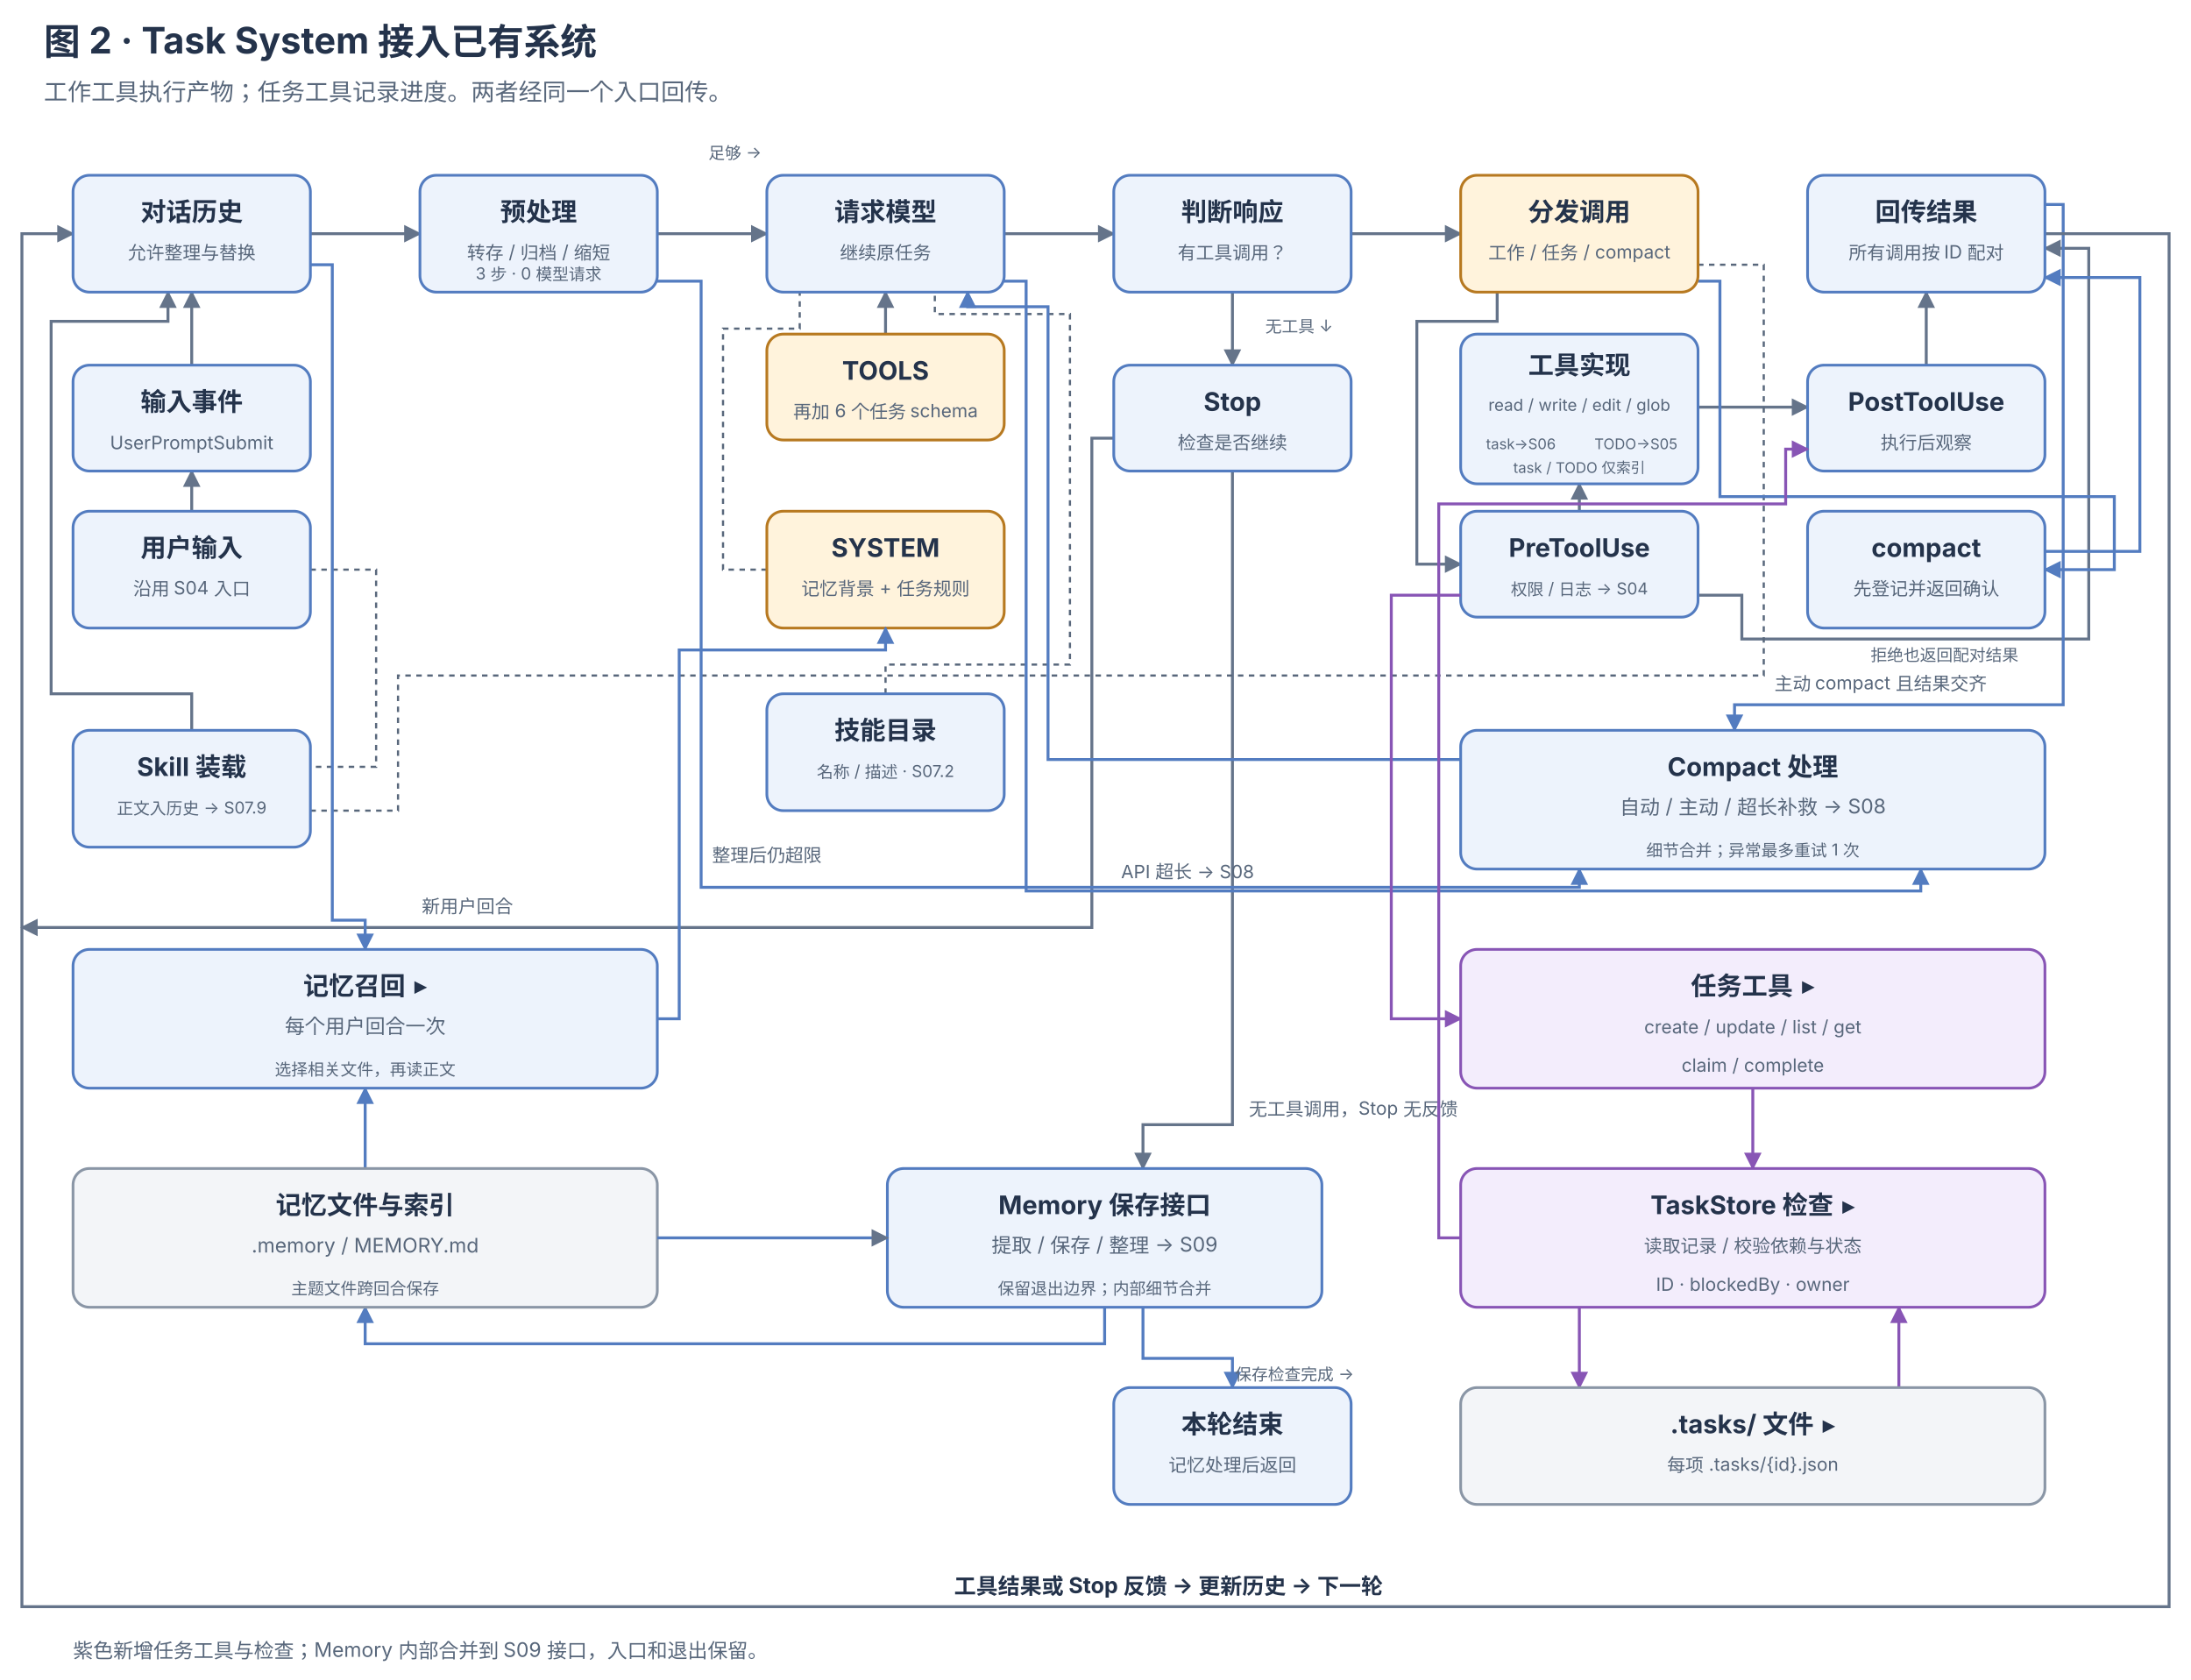
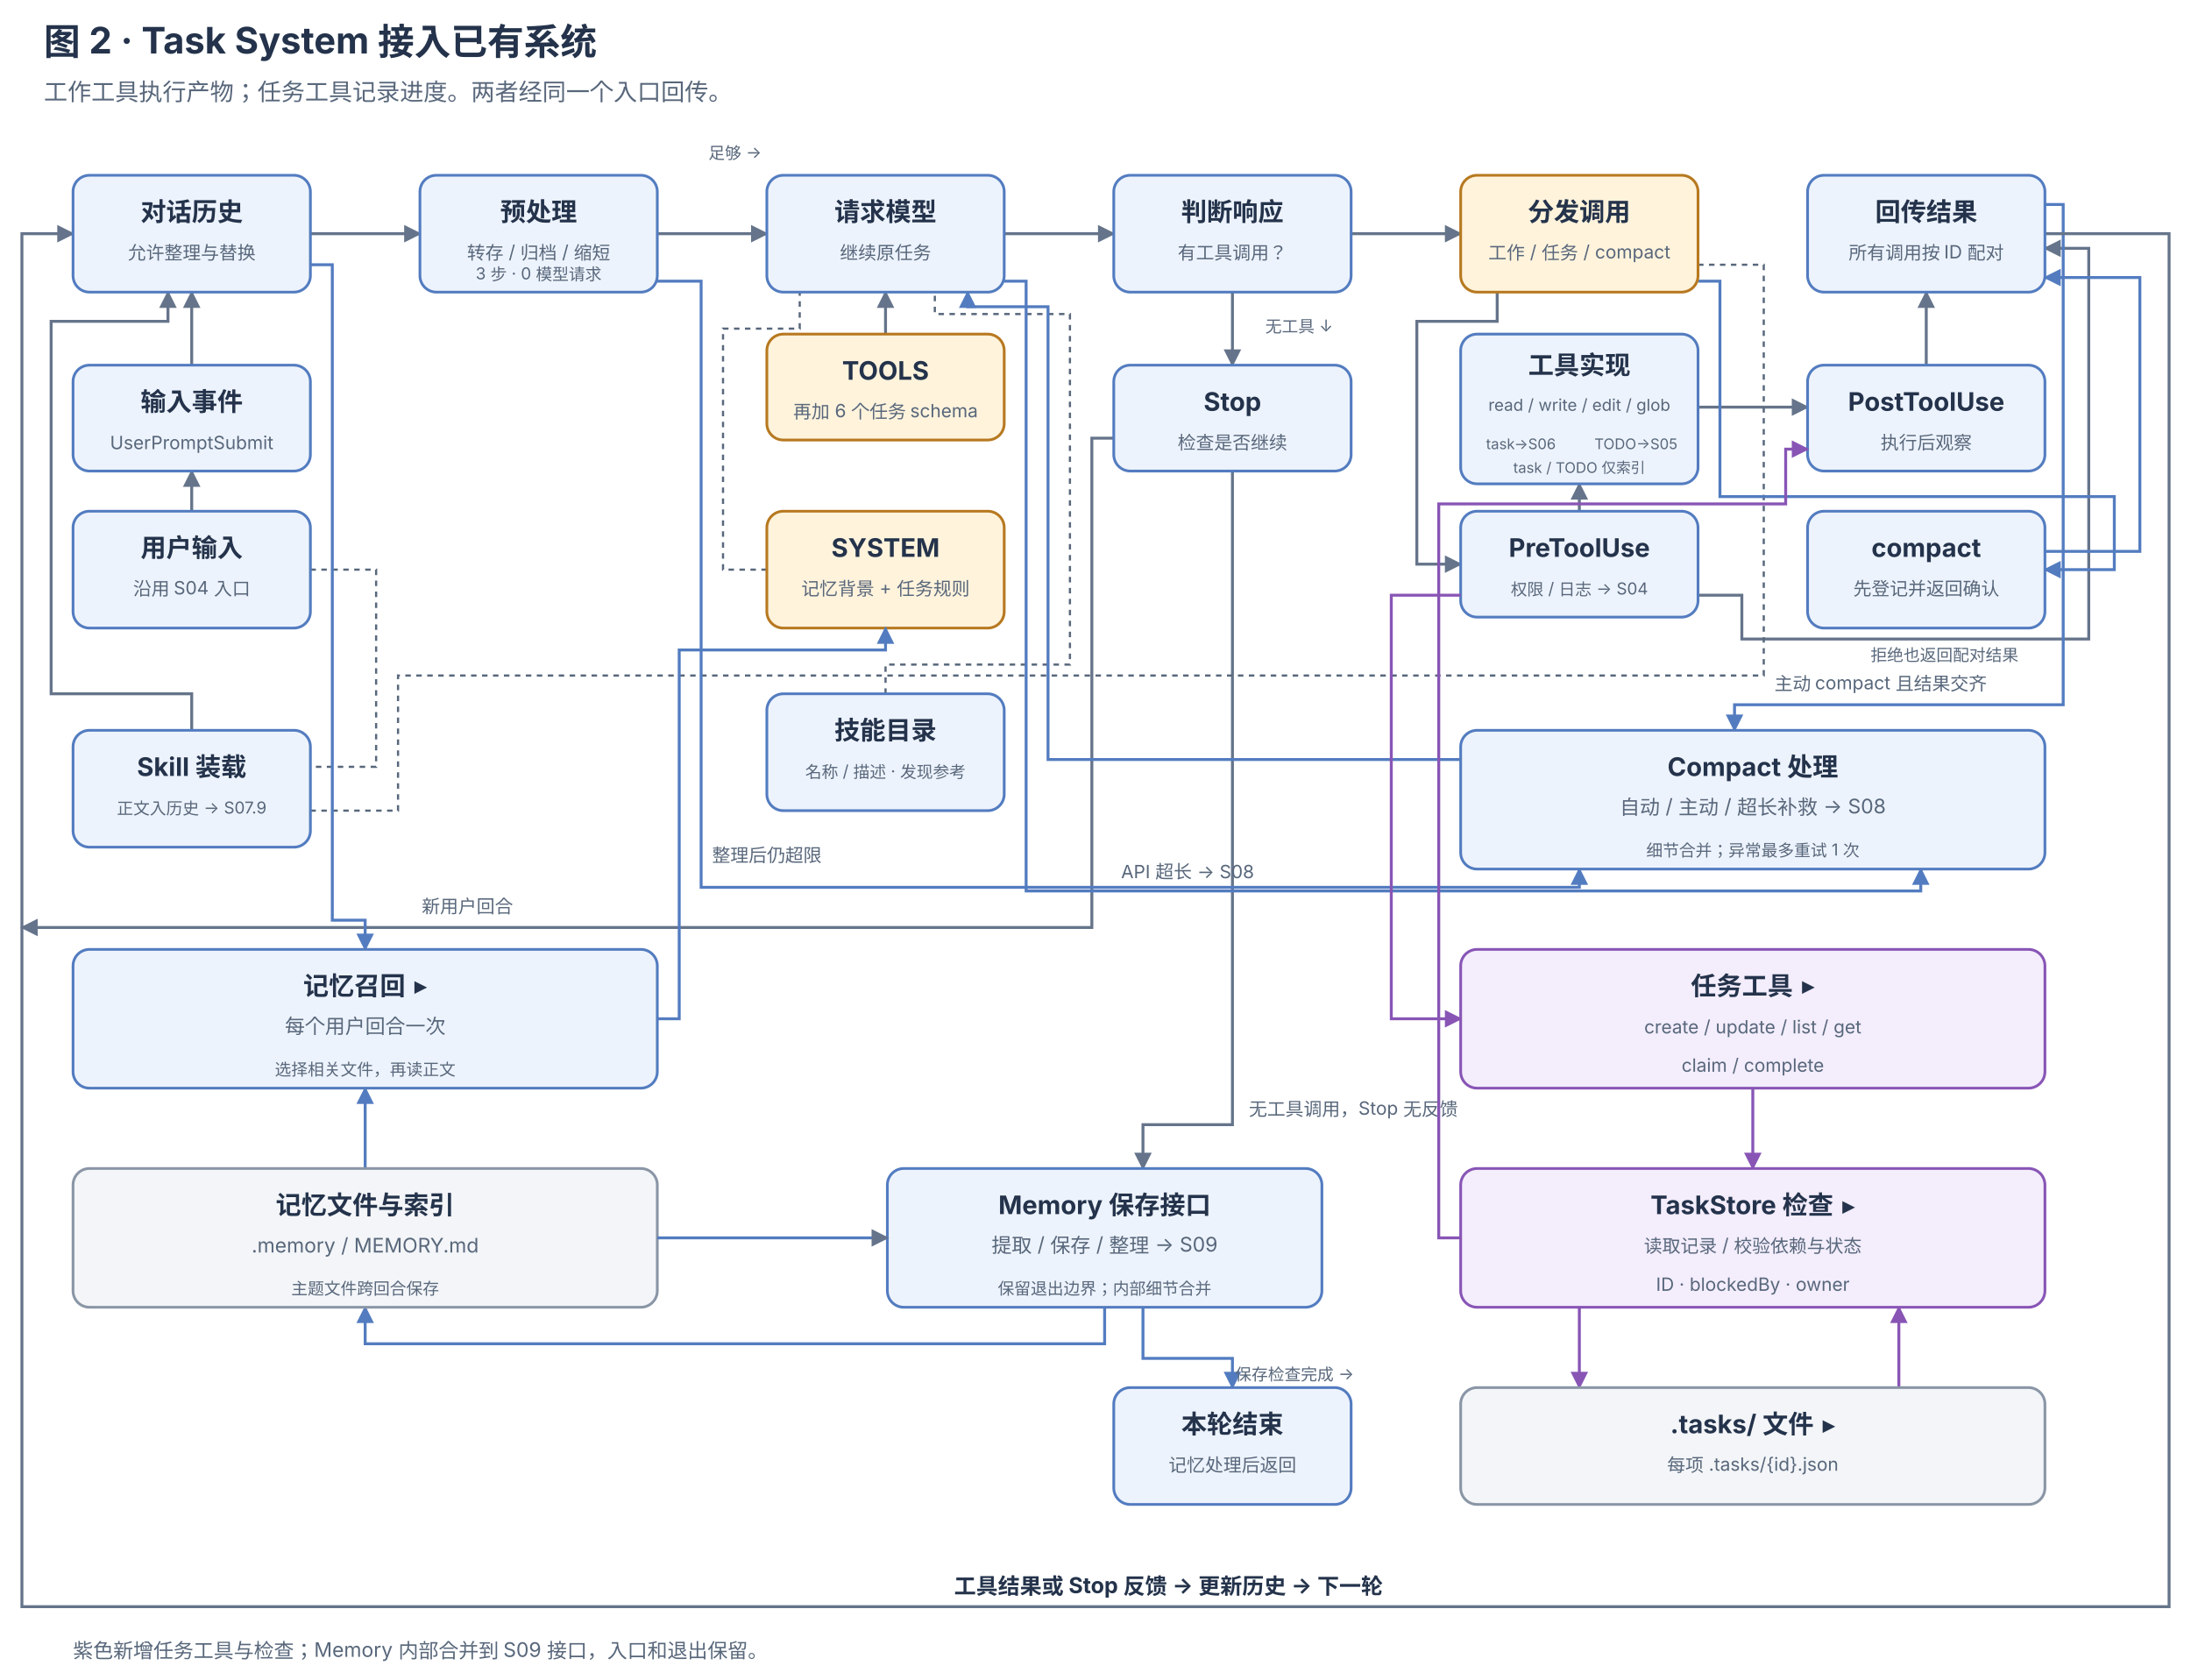
<svg xmlns="http://www.w3.org/2000/svg" viewBox="0 0 1200 920" role="img" aria-labelledby="s10-overview-title s10-overview-desc" font-family="system-ui, -apple-system, sans-serif">
  <defs>
    <marker id="s10-overview-arrow" viewBox="0 0 10 10" refX="9" refY="5" markerWidth="6" markerHeight="6" orient="auto">
      <path d="M0 0L10 5L0 10Z" fill="var(--diagram-line, #65748a)" />
    </marker>
    <marker id="s10-overview-added-arrow" viewBox="0 0 10 10" refX="9" refY="5" markerWidth="6" markerHeight="6" orient="auto">
      <path d="M0 0L10 5L0 10Z" fill="var(--diagram-base-stroke, #537cc0)" />
    </marker>
    <marker id="s10-memory-arrow" viewBox="0 0 10 10" refX="9" refY="5" markerWidth="6" markerHeight="6" orient="auto">
      <path d="M0 0L10 5L0 10Z" fill="var(--diagram-base-stroke, #537cc0)" />
    </marker>
    <marker id="s10-task-added-arrow" viewBox="0 0 10 10" refX="9" refY="5" markerWidth="6" markerHeight="6" orient="auto">
      <path d="M0 0L10 5L0 10Z" fill="var(--diagram-memory-stroke, #8855b5)" />
    </marker>
  </defs>
  <text x="24" y="30" text-anchor="start" font-size="20" font-weight="650" fill="var(--diagram-text, #24334b)">图 2 · Task System 接入已有系统</text>
  <text x="24" y="55" text-anchor="start" font-size="13" fill="var(--diagram-muted, #58677b)">工作工具执行产物；任务工具记录进度。两者经同一个入口回传。</text>
  <path data-from="history" data-to="prepare" data-kind="flow" data-label="待整理的 messages" data-route="s10-01" d="M170 128H230" fill="none" stroke="var(--diagram-line, #65748a)" stroke-width="1.6" marker-end="url(#s10-overview-arrow)" />
  <path data-from="prepare" data-to="model" data-kind="flow" data-label="容量足够，继续请求" data-route="s10-02" d="M360 128H420" fill="none" stroke="var(--diagram-line, #65748a)" stroke-width="1.6" marker-end="url(#s10-overview-arrow)" />
  <path data-from="model" data-to="decision" data-kind="flow" data-label="模型响应" data-route="s10-03" d="M550 128H610" fill="none" stroke="var(--diagram-line, #65748a)" stroke-width="1.6" marker-end="url(#s10-overview-arrow)" />
  <path data-from="decision" data-to="handler" data-kind="flow" data-label="有工具调用" data-route="s10-04" d="M740 128H800" fill="none" stroke="var(--diagram-line, #65748a)" stroke-width="1.6" marker-end="url(#s10-overview-arrow)" />
  <path data-from="handler" data-to="pre-event" data-kind="flow" data-label="普通工具调用" data-route="s10-05" d="M820 160V176H776V309H800" fill="none" stroke="var(--diagram-line, #65748a)" stroke-width="1.6" marker-end="url(#s10-overview-arrow)" />
  <path data-from="pre-event" data-to="added-file-tools" data-kind="flow" data-label="允许执行" data-route="s10-06" d="M865 280V265" fill="none" stroke="var(--diagram-line, #65748a)" stroke-width="1.6" marker-end="url(#s10-overview-arrow)" />
  <path data-from="added-file-tools" data-to="post-event" data-kind="flow" data-label="工具执行结果" data-route="s10-07" d="M930 223H990" fill="none" stroke="var(--diagram-line, #65748a)" stroke-width="1.6" marker-end="url(#s10-overview-arrow)" />
  <path data-from="post-event" data-to="result" data-kind="flow" data-label="观察后回传" data-route="s10-08" d="M1055 200V160" fill="none" stroke="var(--diagram-line, #65748a)" stroke-width="1.6" marker-end="url(#s10-overview-arrow)" />
  <path data-from="pre-event" data-to="result" data-kind="flow" data-label="拒绝也返回配对结果" data-route="s10-09" d="M930 326H954V350H1144V136H1120" fill="none" stroke="var(--diagram-line, #65748a)" stroke-width="1.6" marker-end="url(#s10-overview-arrow)" />
  <path data-from="decision" data-to="stop-event" data-kind="flow" data-label="无工具调用" data-route="s10-10" d="M675 160V200" fill="none" stroke="var(--diagram-line, #65748a)" stroke-width="1.6" marker-end="url(#s10-overview-arrow)" />
  <path data-from="stop-event" data-to="memory-persist" data-kind="flow" data-label="无工具调用，Stop 无反馈" data-route="s10-11" d="M675 258V616H626V640" fill="none" stroke="var(--diagram-line, #65748a)" stroke-width="1.6" marker-end="url(#s10-overview-arrow)" />
  <path data-from="stop-event" data-to="history" data-kind="flow" data-label="要求继续，汇入主循环" data-route="s10-12" d="M610 240H598V508H12" fill="none" stroke="var(--diagram-line, #65748a)" stroke-width="1.6" marker-end="url(#s10-overview-arrow)" />
  <path data-from="input" data-to="input-event" data-kind="flow" data-label="用户问题" data-route="s10-13" d="M105 280V258" fill="none" stroke="var(--diagram-line, #65748a)" stroke-width="1.6" marker-end="url(#s10-overview-arrow)" />
  <path data-from="input-event" data-to="history" data-kind="flow" data-label="输入事件完成" data-route="s10-14" d="M105 200V160" fill="none" stroke="var(--diagram-line, #65748a)" stroke-width="1.6" marker-end="url(#s10-overview-arrow)" />
  <path data-from="tools" data-to="model" data-kind="reference" data-label="可用工具定义" data-route="s10-15" d="M485 183V160" fill="none" stroke="var(--diagram-line, #65748a)" stroke-width="1.6" marker-end="url(#s10-overview-arrow)" />
  <path data-from="system" data-to="model" data-kind="reference" data-label="请求背景" data-route="s10-16" data-relation="interface" d="M420 312H396V180H438V160" fill="none" stroke="var(--diagram-muted, #58677b)" stroke-width="1.2" stroke-dasharray="3 3" />
  <path data-from="skill-catalog" data-to="model" data-kind="reference" data-label="技能名称与描述" data-route="s10-17" data-relation="interface" d="M485 380V364H586V172H512V160" fill="none" stroke="var(--diagram-muted, #58677b)" stroke-width="1.2" stroke-dasharray="3 3" />
  <path data-from="input" data-to="skill-loading" data-kind="reference" data-label="显式选择技能" data-route="s10-18" data-relation="interface" d="M170 312H206V420H170" fill="none" stroke="var(--diagram-muted, #58677b)" stroke-width="1.2" stroke-dasharray="3 3" />
  <path data-from="handler" data-to="skill-loading" data-kind="reference" data-label="按需装载技能" data-route="s10-19" data-relation="interface" d="M930 145H966V370H218V444H170" fill="none" stroke="var(--diagram-muted, #58677b)" stroke-width="1.2" stroke-dasharray="3 3" />
  <path data-from="skill-loading" data-to="history" data-kind="flow" data-label="技能正文加入历史" data-route="s10-20" d="M105 400V380H28V176H92V160" fill="none" stroke="var(--diagram-line, #65748a)" stroke-width="1.6" marker-end="url(#s10-overview-arrow)" />
  <path data-from="prepare" data-to="compact-processor" data-kind="flow" data-label="整理后仍超限" data-route="s10-21" d="M360 154H384V486H865V476" fill="none" stroke="var(--diagram-base-stroke, #537cc0)" stroke-width="1.6" marker-end="url(#s10-overview-added-arrow)" />
  <path data-from="compact-processor" data-to="model" data-kind="flow" data-label="更新历史，继续请求" data-route="s10-22" d="M800 416H574V168H530V160" fill="none" stroke="var(--diagram-base-stroke, #537cc0)" stroke-width="1.6" marker-end="url(#s10-overview-added-arrow)" />
  <path data-from="handler" data-to="compact-registration" data-kind="flow" data-label="登记 compact 调用" data-route="s10-23" d="M930 154H942V272H1158V312H1120" fill="none" stroke="var(--diagram-base-stroke, #537cc0)" stroke-width="1.6" marker-end="url(#s10-overview-added-arrow)" />
  <path data-from="compact-registration" data-to="result" data-kind="flow" data-label="返回确认结果" data-route="s10-24" d="M1120 302H1172V152H1120" fill="none" stroke="var(--diagram-base-stroke, #537cc0)" stroke-width="1.6" marker-end="url(#s10-overview-added-arrow)" />
  <path data-from="result" data-to="compact-processor" data-kind="flow" data-label="已登记 compact 且本批结果交齐" data-route="s10-25" d="M1120 112H1130V386H950V400" fill="none" stroke="var(--diagram-base-stroke, #537cc0)" stroke-width="1.6" marker-end="url(#s10-overview-added-arrow)" />
  <path data-from="model" data-to="compact-processor" data-kind="flow" data-label="API 超长拒绝" data-route="s10-26" d="M550 154H562V488H1052V476" fill="none" stroke="var(--diagram-base-stroke, #537cc0)" stroke-width="1.6" marker-end="url(#s10-overview-added-arrow)" />
  <path data-from="result" data-to="history" data-kind="flow" data-label="追加工具结果，下一轮" data-route="s10-27" d="M1120 128H1188V880H12V128H40" fill="none" stroke="var(--diagram-line, #65748a)" stroke-width="1.6" marker-end="url(#s10-overview-arrow)" />
  <rect data-stage="history" data-change="base" x="40" y="96" width="130" height="64" rx="9" fill="var(--diagram-base-fill, #edf3fc)" stroke="var(--diagram-base-stroke, #537cc0)" stroke-width="1.5" />
  <text x="105" y="121" text-anchor="middle" font-size="14" font-weight="650" fill="var(--diagram-text, #24334b)">对话历史</text>
  <text x="105" y="142" text-anchor="middle" font-size="10" fill="var(--diagram-muted, #58677b)">允许整理与替换</text>
  <a class="diagram-chapter-link" href="/projects/learn-claude-code/s08/#compact-prepare" aria-label="查看预处理 ▸的接口、局部图和代码">
    <rect data-stage="prepare" data-change="base" x="230" y="96" width="130" height="64" rx="9" fill="var(--diagram-base-fill, #edf3fc)" stroke="var(--diagram-base-stroke, #537cc0)" stroke-width="1.5" />
    <text x="295" y="121" text-anchor="middle" font-size="14" font-weight="650" fill="var(--diagram-text, #24334b)">预处理</text>
    <text x="295" y="142" text-anchor="middle" font-size="10" fill="var(--diagram-muted, #58677b)">转存 / 归档 / 缩短</text>
    <text x="295" y="153" text-anchor="middle" font-size="9" fill="var(--diagram-muted, #58677b)">3 步 · 0 模型请求</text>
  </a>
  <rect data-stage="model" data-change="base" x="420" y="96" width="130" height="64" rx="9" fill="var(--diagram-base-fill, #edf3fc)" stroke="var(--diagram-base-stroke, #537cc0)" stroke-width="1.5" />
  <text x="485" y="121" text-anchor="middle" font-size="14" font-weight="650" fill="var(--diagram-text, #24334b)">请求模型</text>
  <text x="485" y="142" text-anchor="middle" font-size="10" fill="var(--diagram-muted, #58677b)">继续原任务</text>
  <rect data-stage="decision" data-change="base" x="610" y="96" width="130" height="64" rx="9" fill="var(--diagram-base-fill, #edf3fc)" stroke="var(--diagram-base-stroke, #537cc0)" stroke-width="1.5" />
  <text x="675" y="121" text-anchor="middle" font-size="14" font-weight="650" fill="var(--diagram-text, #24334b)">判断响应</text>
  <text x="675" y="142" text-anchor="middle" font-size="10" fill="var(--diagram-muted, #58677b)">有工具调用？</text>
  <rect data-stage="handler" data-change="modified" x="800" y="96" width="130" height="64" rx="9" fill="var(--diagram-modified-fill, #fff3dc)" stroke="var(--diagram-modified-stroke, #b77920)" stroke-width="1.5" />
  <text x="865" y="121" text-anchor="middle" font-size="14" font-weight="650" fill="var(--diagram-text, #24334b)">分发调用</text>
  <text x="865" y="142" text-anchor="middle" font-size="10" fill="var(--diagram-muted, #58677b)">工作 / 任务 / compact</text>
  <rect data-stage="result" data-change="base" x="990" y="96" width="130" height="64" rx="9" fill="var(--diagram-base-fill, #edf3fc)" stroke="var(--diagram-base-stroke, #537cc0)" stroke-width="1.5" />
  <text x="1055" y="121" text-anchor="middle" font-size="14" font-weight="650" fill="var(--diagram-text, #24334b)">回传结果</text>
  <text x="1055" y="142" text-anchor="middle" font-size="10" fill="var(--diagram-muted, #58677b)">所有调用按 ID 配对</text>
  <rect data-stage="tools" data-change="modified" x="420" y="183" width="130" height="58" rx="9" fill="var(--diagram-modified-fill, #fff3dc)" stroke="var(--diagram-modified-stroke, #b77920)" stroke-width="1.5" />
  <text x="485" y="208" text-anchor="middle" font-size="14" font-weight="650" fill="var(--diagram-text, #24334b)">TOOLS</text>
  <text x="485" y="229" text-anchor="middle" font-size="10" fill="var(--diagram-muted, #58677b)">再加 6 个任务 schema</text>
  <a class="diagram-chapter-link" href="/projects/learn-claude-code/s09/#memory-context" aria-label="查看记忆进入 SYSTEM 的实现">
    <rect data-stage="system" data-change="modified" x="420" y="280" width="130" height="64" rx="9" fill="var(--diagram-modified-fill, #fff3dc)" stroke="var(--diagram-modified-stroke, #b77920)" stroke-width="1.5" />
    <text x="485" y="305" text-anchor="middle" font-size="14" font-weight="650" fill="var(--diagram-text, #24334b)">SYSTEM</text>
    <text x="485" y="326" text-anchor="middle" font-size="10" fill="var(--diagram-muted, #58677b)">记忆背景 + 任务规则</text>
  </a>
  <rect data-stage="input" data-change="base" x="40" y="280" width="130" height="64" rx="9" fill="var(--diagram-base-fill, #edf3fc)" stroke="var(--diagram-base-stroke, #537cc0)" stroke-width="1.5" />
  <text x="105" y="305" text-anchor="middle" font-size="14" font-weight="650" fill="var(--diagram-text, #24334b)">用户输入</text>
  <text x="105" y="326" text-anchor="middle" font-size="10" fill="var(--diagram-muted, #58677b)">沿用 S04 入口</text>
  <rect data-stage="input-event" data-change="base" x="40" y="200" width="130" height="58" rx="9" fill="var(--diagram-base-fill, #edf3fc)" stroke="var(--diagram-base-stroke, #537cc0)" stroke-width="1.5" />
  <text x="105" y="225" text-anchor="middle" font-size="14" font-weight="650" fill="var(--diagram-text, #24334b)">输入事件</text>
  <text x="105" y="246" text-anchor="middle" font-size="10" fill="var(--diagram-muted, #58677b)">UserPromptSubmit</text>
  <rect data-stage="stop-event" data-change="base" x="610" y="200" width="130" height="58" rx="9" fill="var(--diagram-base-fill, #edf3fc)" stroke="var(--diagram-base-stroke, #537cc0)" stroke-width="1.5" />
  <text x="675" y="225" text-anchor="middle" font-size="14" font-weight="650" fill="var(--diagram-text, #24334b)">Stop</text>
  <text x="675" y="246" text-anchor="middle" font-size="10" fill="var(--diagram-muted, #58677b)">检查是否继续</text>
  <rect data-stage="pre-event" data-change="base" x="800" y="280" width="130" height="58" rx="9" fill="var(--diagram-base-fill, #edf3fc)" stroke="var(--diagram-base-stroke, #537cc0)" stroke-width="1.5" />
  <text x="865" y="305" text-anchor="middle" font-size="14" font-weight="650" fill="var(--diagram-text, #24334b)">PreToolUse</text>
  <a class="diagram-chapter-link" href="/projects/learn-claude-code/s04/" aria-label="查看权限与日志回调 S04" tabindex="0">
    <text x="865" y="326" text-anchor="middle" font-size="9" fill="var(--diagram-muted, #58677b)">权限 / 日志 → S04</text>
  </a>
  <rect data-stage="post-event" data-change="base" x="990" y="200" width="130" height="58" rx="9" fill="var(--diagram-base-fill, #edf3fc)" stroke="var(--diagram-base-stroke, #537cc0)" stroke-width="1.5" />
  <text x="1055" y="225" text-anchor="middle" font-size="14" font-weight="650" fill="var(--diagram-text, #24334b)">PostToolUse</text>
  <text x="1055" y="246" text-anchor="middle" font-size="10" fill="var(--diagram-muted, #58677b)">执行后观察</text>
  <rect data-stage="skill-catalog" data-change="base" x="420" y="380" width="130" height="64" rx="9" fill="var(--diagram-base-fill, #edf3fc)" stroke="var(--diagram-base-stroke, #537cc0)" stroke-width="1.5" />
  <text x="485" y="405" text-anchor="middle" font-size="14" font-weight="650" fill="var(--diagram-text, #24334b)">技能目录</text>
-   <a class="diagram-chapter-link" href="/projects/learn-claude-code/s07/02-discovery/" aria-label="查看技能目录 S07.2" tabindex="0">
-     <text x="485" y="426" text-anchor="middle" font-size="9" fill="var(--diagram-muted, #58677b)">名称 / 描述 · S07.2</text>
+   <a class="diagram-chapter-link" href="/projects/learn-claude-code/s07/02-discovery/" aria-label="查看技能目录 发现参考" tabindex="0">
+     <text x="485" y="426" text-anchor="middle" font-size="9" fill="var(--diagram-muted, #58677b)">名称 / 描述 · 发现参考</text>
  </a>
  <rect data-stage="skill-loading" data-change="base" x="40" y="400" width="130" height="64" rx="9" fill="var(--diagram-base-fill, #edf3fc)" stroke="var(--diagram-base-stroke, #537cc0)" stroke-width="1.5" />
  <text x="105" y="425" text-anchor="middle" font-size="14" font-weight="650" fill="var(--diagram-text, #24334b)">Skill 装载</text>
  <a class="diagram-chapter-link" href="/projects/learn-claude-code/s07/09-agent-loop/" aria-label="查看 Skills 正文交付 S07.9" tabindex="0">
    <text x="105" y="446" text-anchor="middle" font-size="9" fill="var(--diagram-muted, #58677b)">正文入历史 → S07.9</text>
  </a>
  <a class="diagram-chapter-link" href="/projects/learn-claude-code/s08/#compact-manual" aria-label="查看compact ▸的接口、局部图和代码">
    <rect data-stage="compact-registration" data-change="base" x="990" y="280" width="130" height="64" rx="9" fill="var(--diagram-base-fill, #edf3fc)" stroke="var(--diagram-base-stroke, #537cc0)" stroke-width="1.5" />
    <text x="1055" y="305" text-anchor="middle" font-size="14" font-weight="650" fill="var(--diagram-text, #24334b)">compact</text>
    <text x="1055" y="326" text-anchor="middle" font-size="10" fill="var(--diagram-muted, #58677b)">先登记并返回确认</text>
  </a>
  <rect data-stage="added-file-tools" data-change="base" x="800" y="183" width="130" height="82" rx="9" fill="var(--diagram-base-fill, #edf3fc)" stroke="var(--diagram-base-stroke, #537cc0)" stroke-width="1.5" />
  <text x="865" y="205" text-anchor="middle" font-size="14" font-weight="650" fill="var(--diagram-text, #24334b)">工具实现</text>
  <a class="diagram-chapter-link" href="/projects/learn-claude-code/s02/#file-tool-implementation" aria-label="查看 read / write / edit / glob" tabindex="0">
    <text x="865" y="225" text-anchor="middle" font-size="9" fill="var(--diagram-muted, #58677b)">read / write / edit / glob</text>
  </a>
  <a class="diagram-chapter-link" href="/projects/learn-claude-code/s06/#subagent-core" aria-label="查看 task→S06" tabindex="0">
    <text x="833" y="246" text-anchor="middle" font-size="8" fill="var(--diagram-muted, #58677b)">task→S06</text>
  </a>
  <a class="diagram-chapter-link" href="/projects/learn-claude-code/s05/#todo-tool-implementation" aria-label="查看 TODO→S05" tabindex="0">
    <text x="896" y="246" text-anchor="middle" font-size="8" fill="var(--diagram-muted, #58677b)">TODO→S05</text>
  </a>
  <text x="865" y="259" text-anchor="middle" font-size="8" fill="var(--diagram-muted, #58677b)">task / TODO 仅索引</text>
  <text x="388" y="87" text-anchor="start" font-size="9" fill="var(--diagram-muted, #58677b)">足够 →</text>
  <text x="390" y="472" text-anchor="start" font-size="10" fill="var(--diagram-muted, #58677b)">整理后仍超限</text>
  <text x="1030" y="378" text-anchor="middle" font-size="10" fill="var(--diagram-muted, #58677b)">主动 compact 且结果交齐</text>
  <text x="614" y="481" text-anchor="start" font-size="10" fill="var(--diagram-muted, #58677b)">API 超长 → S08</text>
  <text x="693" y="182" text-anchor="start" font-size="9" fill="var(--diagram-muted, #58677b)">无工具 ↓</text>
  <text x="1065" y="362" text-anchor="middle" font-size="9" fill="var(--diagram-muted, #58677b)">拒绝也返回配对结果</text>
  <text x="640" y="873" text-anchor="middle" font-size="12" font-weight="650" fill="var(--diagram-text, #24334b)">工具结果或 Stop 反馈 → 更新历史 → 下一轮</text>
  <text x="40" y="908" text-anchor="start" font-size="11" fill="var(--diagram-muted, #58677b)" data-baseline-label="已有任务工具、记忆与原循环；S10 内部细节在本轮合并到工具索引。">紫色新增任务工具与检查；Memory 内部合并到 S09 接口，入口和退出保留。</text>
  <path data-from="history" data-to="memory-recall" data-kind="flow" data-label="仅新用户回合入口，召回一次" data-route="s10-28" d="M170 145H182V504H200V520" fill="none" stroke="var(--diagram-base-stroke, #537cc0)" stroke-width="1.6" marker-end="url(#s10-memory-arrow)" />
  <path data-from="memory-recall" data-to="system" data-kind="flow" data-label="相关正文加入背景" data-route="s10-29" d="M360 558H372V356H485V344" fill="none" stroke="var(--diagram-base-stroke, #537cc0)" stroke-width="1.6" marker-end="url(#s10-memory-arrow)" />
  <path data-from="memory-store" data-to="memory-recall" data-kind="flow" data-label="读取磁盘中的文件与索引" data-route="s10-30" d="M200 640V596" fill="none" stroke="var(--diagram-base-stroke, #537cc0)" stroke-width="1.6" marker-end="url(#s10-memory-arrow)" />
  <path data-from="memory-persist" data-to="end" data-kind="flow" data-label="记忆保存检查结束，再退出" data-route="s10-32" d="M626 716V744H675V760" fill="none" stroke="var(--diagram-base-stroke, #537cc0)" stroke-width="1.6" marker-end="url(#s10-memory-arrow)" />
  <path data-from="memory-persist" data-to="memory-store" data-kind="flow" data-label="有长期新信息才更新记忆文件" data-route="s10-35" d="M605 716V736H200V716" fill="none" stroke="var(--diagram-base-stroke, #537cc0)" stroke-width="1.6" marker-end="url(#s10-memory-arrow)" />
  <rect data-stage="compact-processor" data-change="base" x="800" y="400" width="320" height="76" rx="9" fill="var(--diagram-base-fill, #edf3fc)" stroke="var(--diagram-base-stroke, #537cc0)" stroke-width="1.5" />
  <text x="960" y="425" text-anchor="middle" font-size="14" font-weight="650" fill="var(--diagram-text, #24334b)">Compact 处理</text>
  <a class="diagram-chapter-link" href="/projects/learn-claude-code/s08/">
    <text x="960" y="446" text-anchor="middle" font-size="11" fill="var(--diagram-muted, #58677b)">自动 / 主动 / 超长补救 → S08</text>
  </a>
  <text x="960" y="469" text-anchor="middle" font-size="9" fill="var(--diagram-muted, #58677b)">细节合并；异常最多重试 1 次</text>
  <a class="diagram-chapter-link" href="/projects/learn-claude-code/s09/#memory-recall" aria-label="查看 记忆召回 ▸">
    <rect data-stage="memory-recall" data-change="base" x="40" y="520" width="320" height="76" rx="9" fill="var(--diagram-base-fill, #edf3fc)" stroke="var(--diagram-base-stroke, #537cc0)" stroke-width="1.5" />
    <text x="200" y="545" text-anchor="middle" font-size="14" font-weight="650" fill="var(--diagram-text, #24334b)">记忆召回 ▸</text>
    <text x="200" y="566" text-anchor="middle" font-size="11" fill="var(--diagram-muted, #58677b)">每个用户回合一次</text>
    <text x="200" y="589" text-anchor="middle" font-size="9" fill="var(--diagram-muted, #58677b)">选择相关文件，再读正文</text>
  </a>
  <rect data-stage="memory-store" x="40" y="640" width="320" height="76" rx="9" fill="var(--diagram-storage-fill, #f3f5f8)" stroke="var(--diagram-storage-stroke, #8a96a6)" stroke-width="1.5" data-change="base" />
  <text x="200" y="665" text-anchor="middle" font-size="14" font-weight="650" fill="var(--diagram-text, #24334b)">记忆文件与索引</text>
  <text x="200" y="686" text-anchor="middle" font-size="11" fill="var(--diagram-muted, #58677b)">.memory / MEMORY.md</text>
  <text x="200" y="709" text-anchor="middle" font-size="9" fill="var(--diagram-muted, #58677b)">主题文件跨回合保存</text>
  <a class="diagram-chapter-link" href="/projects/learn-claude-code/s09/#memory-extract" aria-label="查看 提取与校验 ▸">
    <rect data-stage="memory-persist" data-change="base" x="486" y="640" width="238" height="76" rx="9" fill="var(--diagram-base-fill, #edf3fc)" stroke="var(--diagram-base-stroke, #537cc0)" stroke-width="1.5" />
    <text x="605" y="665" text-anchor="middle" font-size="14" font-weight="650" fill="var(--diagram-text, #24334b)">Memory 保存接口</text>
    <text x="605" y="686" text-anchor="middle" font-size="11" fill="var(--diagram-muted, #58677b)">提取 / 保存 / 整理 → S09</text>
    <text x="605" y="709" text-anchor="middle" font-size="9" fill="var(--diagram-muted, #58677b)">保留退出边界；内部细节合并</text>
  </a>
  <rect data-stage="end" data-change="base" x="610" y="760" width="130" height="64" rx="9" fill="var(--diagram-base-fill, #edf3fc)" stroke="var(--diagram-base-stroke, #537cc0)" stroke-width="1.5" />
  <text x="675" y="785" text-anchor="middle" font-size="14" font-weight="650" fill="var(--diagram-text, #24334b)">本轮结束</text>
  <text x="675" y="806" text-anchor="middle" font-size="10" fill="var(--diagram-muted, #58677b)">记忆处理后返回</text>
  <text x="231" y="500" text-anchor="start" font-size="10" fill="var(--diagram-muted, #58677b)">新用户回合</text>
  <text x="684" y="611" text-anchor="start" font-size="10" fill="var(--diagram-muted, #58677b)">无工具调用，Stop 无反馈</text>
  <text x="709" y="756" text-anchor="middle" font-size="9" fill="var(--diagram-muted, #58677b)">保存检查完成 →</text>
  <path data-route="s10-task-01" data-from="pre-event" data-to="task-tools" data-kind="flow" data-label="通过执行前检查后调用任务 handler" d="M800 326H762V558H800" fill="none" stroke="var(--diagram-memory-stroke, #8855b5)" stroke-width="1.6" marker-end="url(#s10-task-added-arrow)" />
  <path data-route="s10-task-02" data-from="task-tools" data-to="task-store" data-kind="flow" data-label="参数转入任务记录、依赖及状态检查" d="M960 596V640" fill="none" stroke="var(--diagram-memory-stroke, #8855b5)" stroke-width="1.6" marker-end="url(#s10-task-added-arrow)" />
  <path data-route="s10-task-03" data-from="task-store" data-to="post-event" data-kind="flow" data-label="操作结果或拒绝说明，接回原工具回路" d="M800 678H788V276H978V246H990" fill="none" stroke="var(--diagram-memory-stroke, #8855b5)" stroke-width="1.6" marker-end="url(#s10-task-added-arrow)" />
  <path data-route="s10-task-04" data-from="task-store" data-to="task-files" data-kind="flow" data-label="创建或通过校验后保存任务 JSON" d="M865 716V760" fill="none" stroke="var(--diagram-memory-stroke, #8855b5)" stroke-width="1.6" marker-end="url(#s10-task-added-arrow)" />
  <path data-route="s10-task-05" data-from="task-files" data-to="task-store" data-kind="flow" data-label="读取任务状态、owner 与前置依赖" d="M1040 760V716" fill="none" stroke="var(--diagram-memory-stroke, #8855b5)" stroke-width="1.6" marker-end="url(#s10-task-added-arrow)" />
  <path data-route="s10-memory-read" data-from="memory-store" data-to="memory-persist" data-kind="flow" data-label="读取已有记忆，筛选长期新信息" d="M360 678H486" fill="none" stroke="var(--diagram-base-stroke, #537cc0)" stroke-width="1.6" marker-end="url(#s10-overview-arrow)" />
  <a class="diagram-module-link" data-module="tasks" href="/projects/learn-claude-code/s10/#task-tasks" aria-label="查看任务工具 ▸">
    <rect data-stage="task-tools" data-change="added" x="800" y="520" width="320" height="76" rx="9" fill="var(--diagram-memory-fill, #f3edfc)" stroke="var(--diagram-memory-stroke, #8855b5)" stroke-width="1.5" />
    <text x="960.0" y="545" text-anchor="middle" font-size="14" font-weight="650" fill="var(--diagram-text, #24334b)">任务工具 ▸</text>
    <text x="960.0" y="566" text-anchor="middle" font-size="10" font-weight="400" fill="var(--diagram-muted, #58677b)">create / update / list / get</text>
    <text x="960.0" y="587" text-anchor="middle" font-size="10" font-weight="400" fill="var(--diagram-muted, #58677b)">claim / complete</text>
  </a>
  <a class="diagram-module-link" data-module="store" href="/projects/learn-claude-code/s10/#task-store" aria-label="查看TaskStore 检查 ▸">
    <rect data-stage="task-store" data-change="added" x="800" y="640" width="320" height="76" rx="9" fill="var(--diagram-memory-fill, #f3edfc)" stroke="var(--diagram-memory-stroke, #8855b5)" stroke-width="1.5" />
    <text x="960.0" y="665" text-anchor="middle" font-size="14" font-weight="650" fill="var(--diagram-text, #24334b)">TaskStore 检查 ▸</text>
    <text x="960.0" y="686" text-anchor="middle" font-size="10" font-weight="400" fill="var(--diagram-muted, #58677b)">读取记录 / 校验依赖与状态</text>
    <text x="960.0" y="707" text-anchor="middle" font-size="10" font-weight="400" fill="var(--diagram-muted, #58677b)">ID · blockedBy · owner</text>
  </a>
  <a class="diagram-module-link" data-module="files" href="/projects/learn-claude-code/s10/#task-files" aria-label="查看.tasks/ 文件 ▸">
    <rect data-stage="task-files" data-change="added" x="800" y="760" width="320" height="64" rx="9" fill="var(--diagram-storage-fill, #f3f5f8)" stroke="var(--diagram-storage-stroke, #8a96a6)" stroke-width="1.5" />
    <text x="960.0" y="785" text-anchor="middle" font-size="14" font-weight="650" fill="var(--diagram-text, #24334b)">.tasks/ 文件 ▸</text>
    <text x="960.0" y="806" text-anchor="middle" font-size="10" font-weight="400" fill="var(--diagram-muted, #58677b)">每项 .tasks/{id}.json</text>
  </a>
</svg>
